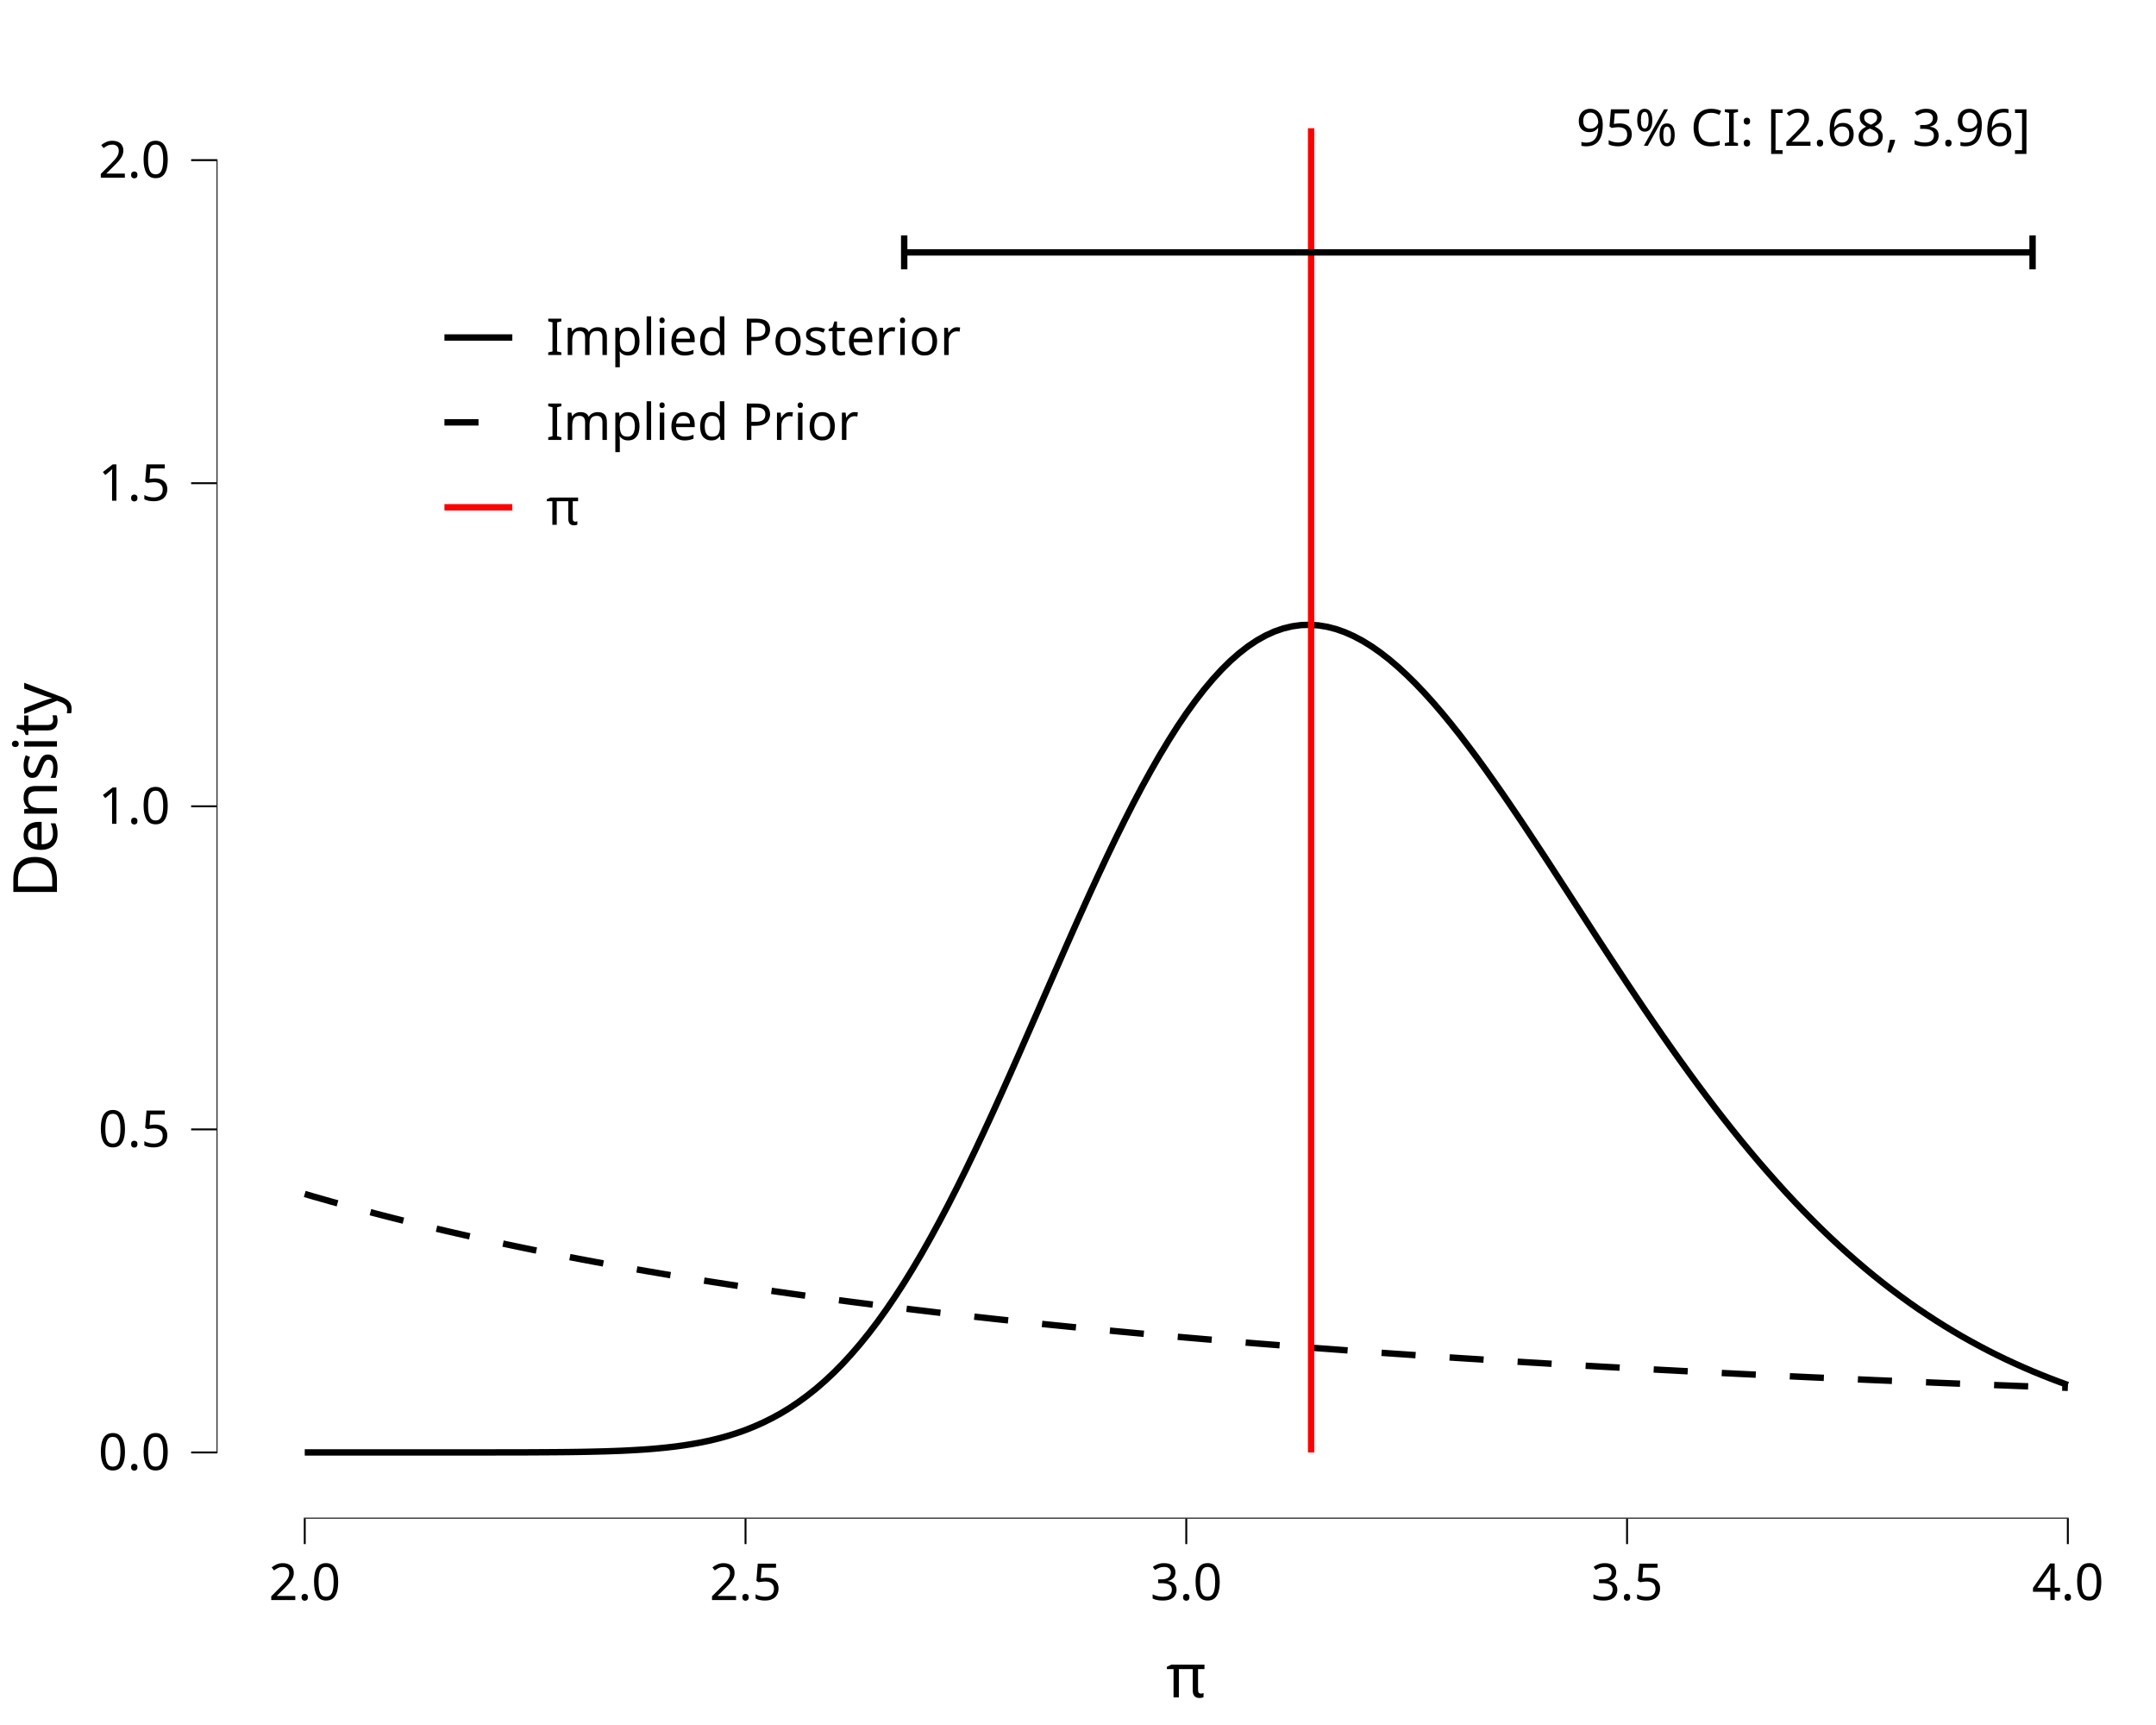
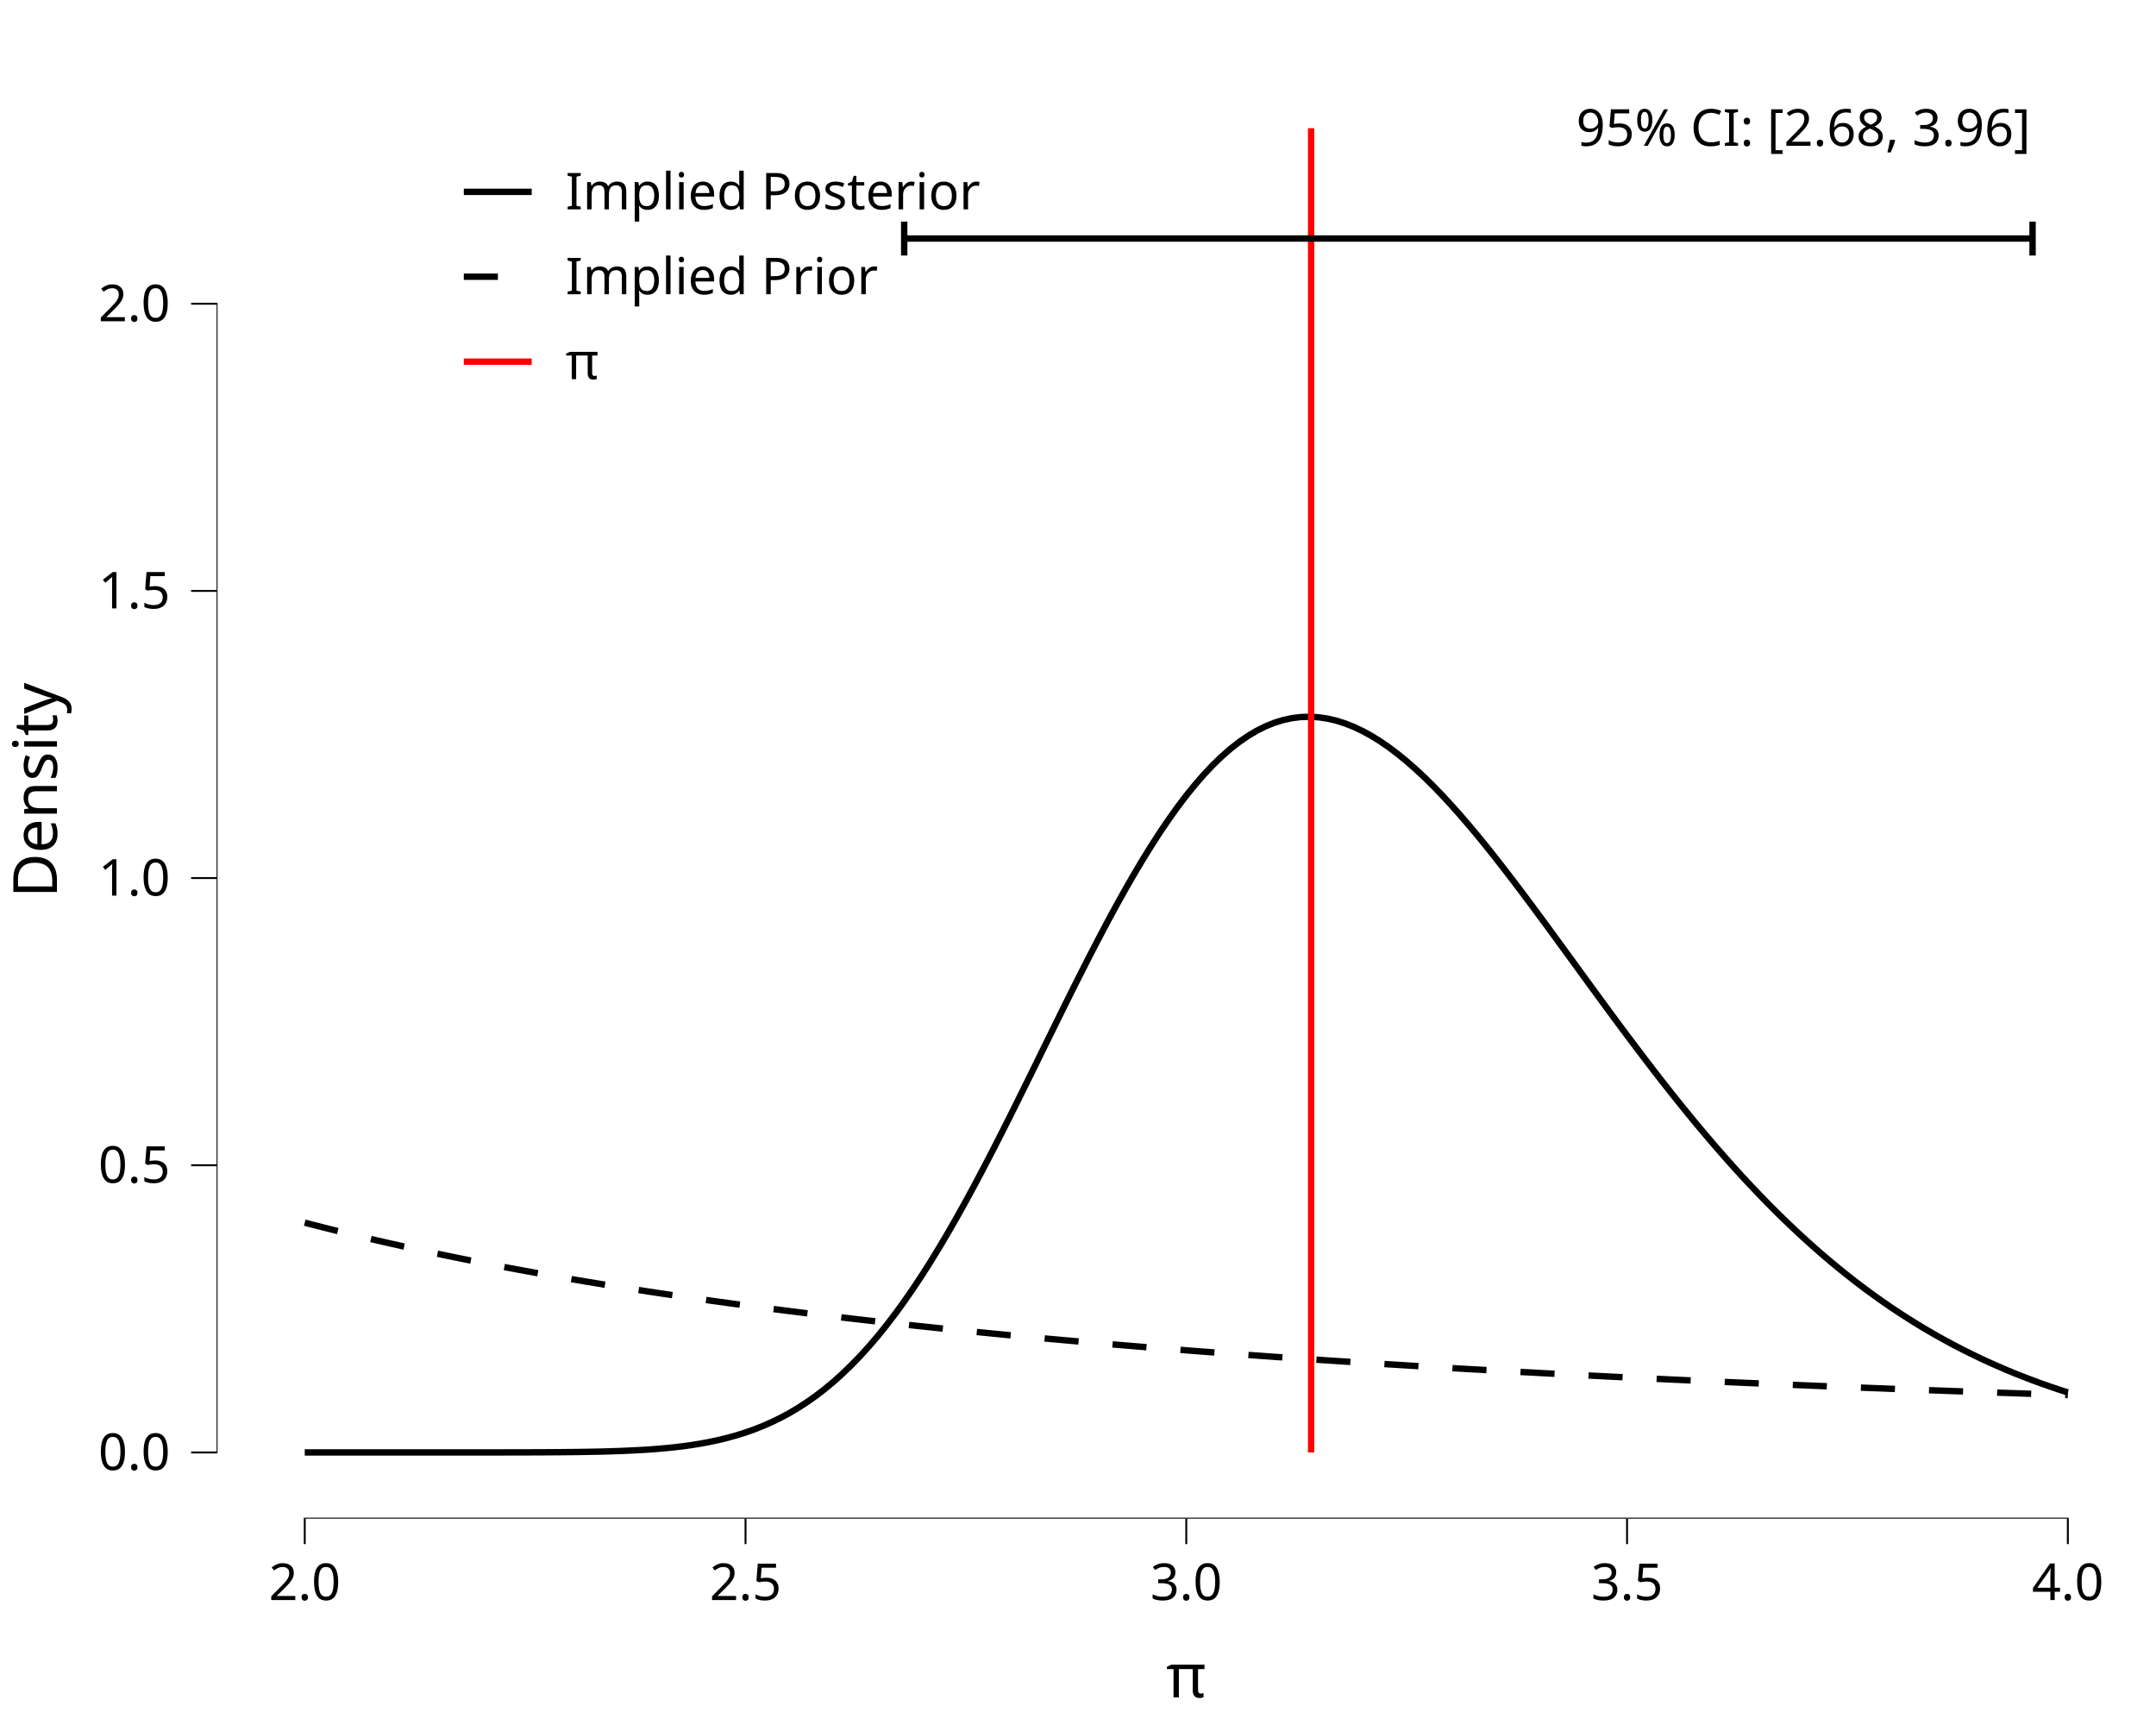
<svg xmlns="http://www.w3.org/2000/svg" class="svglite" data-engine-version="2.0" width="720.00pt" height="576.00pt" viewBox="0 0 720.00 576.00">
  <defs>
    <style type="text/css">
    .svglite line, .svglite polyline, .svglite polygon, .svglite path, .svglite rect, .svglite circle {
      fill: none;
      stroke: #000000;
      stroke-linecap: round;
      stroke-linejoin: round;
      stroke-miterlimit: 10.00;
    }
  </style>
  </defs>
  <rect width="100%" height="100%" style="stroke: none; fill: #FFFFFF;" />
  <defs>
    <clipPath id="cpMC4wMHw3MjAuMDB8MC4wMHw1NzYuMDA=">
      <rect x="0.00" y="0.00" width="720.00" height="576.00" />
    </clipPath>
  </defs>
  <g clip-path="url(#cpMC4wMHw3MjAuMDB8MC4wMHw1NzYuMDA=)">
    <rect x="0.00" y="0.00" width="720.00" height="576.00" style="stroke-width: 10.67; stroke: none;" />
  </g>
  <defs>
    <clipPath id="cpNzIuMzN8NzIwLjAwfDIwLjcxfDUwNy4wOQ==">
      <rect x="72.33" y="20.71" width="647.67" height="486.39" />
    </clipPath>
  </defs>
  <g clip-path="url(#cpNzIuMzN8NzIwLjAwfDIwLjcxfDUwNy4wOQ==)">
    <rect x="72.33" y="20.71" width="647.67" height="486.39" style="stroke-width: 10.67; stroke: none;" />
-     <polyline points="101.77,484.99 104.71,484.99 107.66,484.99 110.60,484.99 113.54,484.99 116.49,484.99 119.43,484.99 122.38,484.99 125.32,484.99 128.26,484.99 131.21,484.99 134.15,484.99 137.10,484.99 140.04,484.99 142.98,484.99 145.93,484.98 148.87,484.98 151.82,484.98 154.76,484.98 157.70,484.98 160.65,484.98 163.59,484.98 166.54,484.97 169.48,484.97 172.42,484.96 175.37,484.96 178.31,484.94 181.26,484.93 184.20,484.91 187.14,484.89 190.09,484.86 193.03,484.82 195.98,484.77 198.92,484.70 201.86,484.63 204.81,484.53 207.75,484.42 210.70,484.27 213.64,484.10 216.58,483.90 219.53,483.65 222.47,483.36 225.42,483.02 228.36,482.62 231.30,482.15 234.25,481.61 237.19,480.99 240.14,480.27 243.08,479.46 246.02,478.54 248.97,477.50 251.91,476.32 254.85,475.01 257.80,473.55 260.74,471.94 263.69,470.15 266.63,468.18 269.57,466.03 272.52,463.69 275.46,461.14 278.41,458.38 281.35,455.41 284.29,452.21 287.24,448.79 290.18,445.15 293.13,441.27 296.07,437.16 299.01,432.83 301.96,428.27 304.90,423.49 307.85,418.49 310.79,413.28 313.73,407.87 316.68,402.27 319.62,396.49 322.57,390.53 325.51,384.42 328.45,378.18 331.40,371.80 334.34,365.32 337.29,358.74 340.23,352.10 343.17,345.40 346.12,338.67 349.06,331.92 352.01,325.18 354.95,318.47 357.89,311.81 360.84,305.21 363.78,298.71 366.73,292.31 369.67,286.04 372.61,279.92 375.56,273.96 378.50,268.18 381.44,262.60 384.39,257.24 387.33,252.11 390.28,247.22 393.22,242.58 396.16,238.22 399.11,234.13 402.05,230.32 405.00,226.81 407.94,223.60 410.88,220.70 413.83,218.11 416.77,215.83 419.72,213.86 422.66,212.21 425.60,210.87 428.55,209.85 431.49,209.14 434.44,208.73 437.38,208.63 440.32,208.82 443.27,209.31 446.21,210.07 449.16,211.12 452.10,212.43 455.04,213.99 457.99,215.81 460.93,217.86 463.88,220.15 466.82,222.65 469.76,225.36 472.71,228.26 475.65,231.35 478.60,234.61 481.54,238.03 484.48,241.61 487.43,245.32 490.37,249.16 493.32,253.11 496.26,257.17 499.20,261.33 502.15,265.56 505.09,269.87 508.04,274.24 510.98,278.67 513.92,283.13 516.87,287.63 519.81,292.16 522.75,296.70 525.70,301.25 528.64,305.80 531.59,310.35 534.53,314.88 537.47,319.38 540.42,323.86 543.36,328.31 546.31,332.72 549.25,337.09 552.19,341.40 555.14,345.67 558.08,349.87 561.03,354.02 563.97,358.10 566.91,362.12 569.86,366.06 572.80,369.93 575.75,373.73 578.69,377.45 581.63,381.09 584.58,384.66 587.52,388.14 590.47,391.54 593.41,394.86 596.35,398.10 599.30,401.26 602.24,404.33 605.19,407.32 608.13,410.23 611.07,413.05 614.02,415.80 616.96,418.46 619.91,421.04 622.85,423.55 625.79,425.98 628.74,428.33 631.68,430.60 634.63,432.80 637.57,434.93 640.51,436.99 643.46,438.97 646.40,440.89 649.35,442.74 652.29,444.53 655.23,446.25 658.18,447.90 661.12,449.50 664.06,451.04 667.01,452.52 669.95,453.94 672.90,455.31 675.84,456.62 678.78,457.89 681.73,459.10 684.67,460.27 687.62,461.39 690.56,462.46 " style="stroke-width: 2.13; stroke-linecap: butt;" />
-     <polyline points="101.77,398.68 104.71,399.54 107.66,400.38 110.60,401.22 113.54,402.03 116.49,402.84 119.43,403.64 122.38,404.42 125.32,405.19 128.26,405.96 131.21,406.71 134.15,407.45 137.10,408.18 140.04,408.90 142.98,409.61 145.93,410.31 148.87,411.00 151.82,411.68 154.76,412.35 157.70,413.01 160.65,413.66 163.59,414.31 166.54,414.94 169.48,415.57 172.42,416.19 175.37,416.80 178.31,417.40 181.26,417.99 184.20,418.58 187.14,419.16 190.09,419.73 193.03,420.29 195.98,420.85 198.92,421.40 201.86,421.94 204.81,422.48 207.75,423.00 210.70,423.53 213.64,424.04 216.58,424.55 219.53,425.05 222.47,425.55 225.42,426.04 228.36,426.52 231.30,427.00 234.25,427.47 237.19,427.94 240.14,428.40 243.08,428.86 246.02,429.31 248.97,429.75 251.91,430.19 254.85,430.63 257.80,431.05 260.74,431.48 263.69,431.90 266.63,432.31 269.57,432.72 272.52,433.12 275.46,433.52 278.41,433.92 281.35,434.31 284.29,434.70 287.24,435.08 290.18,435.45 293.13,435.83 296.07,436.20 299.01,436.56 301.96,436.92 304.90,437.28 307.85,437.63 310.79,437.98 313.73,438.33 316.68,438.67 319.62,439.00 322.57,439.34 325.51,439.67 328.45,439.99 331.40,440.32 334.34,440.64 337.29,440.95 340.23,441.27 343.17,441.58 346.12,441.88 349.06,442.19 352.01,442.49 354.95,442.78 357.89,443.08 360.84,443.37 363.78,443.65 366.73,443.94 369.67,444.22 372.61,444.50 375.56,444.77 378.50,445.05 381.44,445.32 384.39,445.59 387.33,445.85 390.28,446.11 393.22,446.37 396.16,446.63 399.11,446.88 402.05,447.14 405.00,447.38 407.94,447.63 410.88,447.88 413.83,448.12 416.77,448.36 419.72,448.60 422.66,448.83 425.60,449.06 428.55,449.29 431.49,449.52 434.44,449.75 437.38,449.97 440.32,450.20 443.27,450.41 446.21,450.63 449.16,450.85 452.10,451.06 455.04,451.27 457.99,451.48 460.93,451.69 463.88,451.90 466.82,452.10 469.76,452.30 472.71,452.50 475.65,452.70 478.60,452.90 481.54,453.09 484.48,453.29 487.43,453.48 490.37,453.67 493.32,453.85 496.26,454.04 499.20,454.23 502.15,454.41 505.09,454.59 508.04,454.77 510.98,454.95 513.92,455.12 516.87,455.30 519.81,455.47 522.75,455.64 525.70,455.81 528.64,455.98 531.59,456.15 534.53,456.32 537.47,456.48 540.42,456.64 543.36,456.81 546.31,456.97 549.25,457.12 552.19,457.28 555.14,457.44 558.08,457.59 561.03,457.75 563.97,457.90 566.91,458.05 569.86,458.20 572.80,458.35 575.75,458.50 578.69,458.64 581.63,458.79 584.58,458.93 587.52,459.07 590.47,459.22 593.41,459.36 596.35,459.49 599.30,459.63 602.24,459.77 605.19,459.91 608.13,460.04 611.07,460.17 614.02,460.31 616.96,460.44 619.91,460.57 622.85,460.70 625.79,460.83 628.74,460.95 631.68,461.08 634.63,461.20 637.57,461.33 640.51,461.45 643.46,461.57 646.40,461.70 649.35,461.82 652.29,461.94 655.23,462.05 658.18,462.17 661.12,462.29 664.06,462.41 667.01,462.52 669.95,462.63 672.90,462.75 675.84,462.86 678.78,462.97 681.73,463.08 684.67,463.19 687.62,463.30 690.56,463.41 " style="stroke-width: 2.13; stroke-dasharray: 11.38,11.38; stroke-linecap: butt;" />
+     <polyline points="101.77,484.99 104.71,484.99 107.66,484.99 110.60,484.99 113.54,484.99 116.49,484.99 119.43,484.99 122.38,484.99 125.32,484.99 128.26,484.99 131.21,484.99 134.15,484.99 137.10,484.99 140.04,484.99 142.98,484.99 145.93,484.98 148.87,484.98 151.82,484.98 154.76,484.98 157.70,484.98 160.65,484.98 163.59,484.98 166.54,484.98 169.48,484.97 172.42,484.97 175.37,484.96 178.31,484.95 181.26,484.94 184.20,484.92 187.14,484.90 190.09,484.87 193.03,484.84 195.98,484.79 198.92,484.74 201.86,484.67 204.81,484.58 207.75,484.48 210.70,484.35 213.64,484.20 216.58,484.02 219.53,483.80 222.47,483.54 225.42,483.24 228.36,482.88 231.30,482.47 234.25,481.99 237.19,481.43 240.14,480.80 243.08,480.07 246.02,479.25 248.97,478.33 251.91,477.29 254.85,476.12 257.80,474.82 260.74,473.39 263.69,471.80 266.63,470.05 269.57,468.14 272.52,466.05 275.46,463.79 278.41,461.34 281.35,458.69 284.29,455.85 287.24,452.81 290.18,449.57 293.13,446.13 296.07,442.48 299.01,438.63 301.96,434.57 304.90,430.32 307.85,425.88 310.79,421.25 313.73,416.44 316.68,411.46 319.62,406.32 322.57,401.03 325.51,395.60 328.45,390.04 331.40,384.38 334.34,378.61 337.29,372.77 340.23,366.86 343.17,360.91 346.12,354.93 349.06,348.93 352.01,342.94 354.95,336.97 357.89,331.05 360.84,325.19 363.78,319.40 366.73,313.72 369.67,308.14 372.61,302.70 375.56,297.40 378.50,292.27 381.44,287.31 384.39,282.55 387.33,277.98 390.28,273.64 393.22,269.52 396.16,265.64 399.11,262.00 402.05,258.62 405.00,255.50 407.94,252.65 410.88,250.07 413.83,247.76 416.77,245.73 419.72,243.99 422.66,242.52 425.60,241.33 428.55,240.42 431.49,239.79 434.44,239.43 437.38,239.34 440.32,239.51 443.27,239.94 446.21,240.62 449.16,241.55 452.10,242.71 455.04,244.10 457.99,245.72 460.93,247.54 463.88,249.57 466.82,251.80 469.76,254.21 472.71,256.79 475.65,259.53 478.60,262.43 481.54,265.47 484.48,268.65 487.43,271.95 490.37,275.36 493.32,278.88 496.26,282.48 499.20,286.18 502.15,289.94 505.09,293.77 508.04,297.66 510.98,301.59 513.92,305.56 516.87,309.56 519.81,313.59 522.75,317.62 525.70,321.67 528.64,325.71 531.59,329.75 534.53,333.78 537.47,337.78 540.42,341.77 543.36,345.72 546.31,349.64 549.25,353.52 552.19,357.36 555.14,361.15 558.08,364.89 561.03,368.57 563.97,372.20 566.91,375.77 569.86,379.27 572.80,382.72 575.75,386.09 578.69,389.40 581.63,392.64 584.58,395.80 587.52,398.90 590.47,401.93 593.41,404.88 596.35,407.75 599.30,410.56 602.24,413.29 605.19,415.95 608.13,418.53 611.07,421.04 614.02,423.48 616.96,425.85 619.91,428.15 622.85,430.38 625.79,432.53 628.74,434.62 631.68,436.65 634.63,438.60 637.57,440.49 640.51,442.32 643.46,444.09 646.40,445.79 649.35,447.43 652.29,449.02 655.23,450.55 658.18,452.02 661.12,453.44 664.06,454.81 667.01,456.12 669.95,457.39 672.90,458.61 675.84,459.77 678.78,460.90 681.73,461.98 684.67,463.01 687.62,464.01 690.56,464.96 " style="stroke-width: 2.13; stroke-linecap: butt;" />
+     <polyline points="101.77,408.27 104.71,409.03 107.66,409.78 110.60,410.52 113.54,411.25 116.49,411.97 119.43,412.68 122.38,413.37 125.32,414.06 128.26,414.74 131.21,415.40 134.15,416.06 137.10,416.71 140.04,417.35 142.98,417.98 145.93,418.60 148.87,419.22 151.82,419.82 154.76,420.42 157.70,421.01 160.65,421.59 163.59,422.16 166.54,422.72 169.48,423.28 172.42,423.83 175.37,424.37 178.31,424.91 181.26,425.44 184.20,425.96 187.14,426.47 190.09,426.98 193.03,427.48 195.98,427.98 198.92,428.46 201.86,428.95 204.81,429.42 207.75,429.89 210.70,430.36 213.64,430.81 216.58,431.27 219.53,431.71 222.47,432.15 225.42,432.59 228.36,433.02 231.30,433.44 234.25,433.86 237.19,434.28 240.14,434.69 243.08,435.09 246.02,435.49 248.97,435.89 251.91,436.28 254.85,436.67 257.80,437.05 260.74,437.42 263.69,437.80 266.63,438.16 269.57,438.53 272.52,438.89 275.46,439.24 278.41,439.59 281.35,439.94 284.29,440.28 287.24,440.62 290.18,440.96 293.13,441.29 296.07,441.62 299.01,441.94 301.96,442.26 304.90,442.58 307.85,442.89 310.79,443.20 313.73,443.51 316.68,443.81 319.62,444.11 322.57,444.41 325.51,444.70 328.45,444.99 331.40,445.28 334.34,445.57 337.29,445.85 340.23,446.12 343.17,446.40 346.12,446.67 349.06,446.94 352.01,447.21 354.95,447.47 357.89,447.73 360.84,447.99 363.78,448.25 366.73,448.50 369.67,448.75 372.61,449.00 375.56,449.24 378.50,449.49 381.44,449.73 384.39,449.96 387.33,450.20 390.28,450.43 393.22,450.66 396.16,450.89 399.11,451.12 402.05,451.34 405.00,451.56 407.94,451.78 410.88,452.00 413.83,452.21 416.77,452.43 419.72,452.64 422.66,452.85 425.60,453.06 428.55,453.26 431.49,453.46 434.44,453.66 437.38,453.86 440.32,454.06 443.27,454.26 446.21,454.45 449.16,454.64 452.10,454.83 455.04,455.02 457.99,455.21 460.93,455.39 463.88,455.57 466.82,455.75 469.76,455.93 472.71,456.11 475.65,456.29 478.60,456.46 481.54,456.64 484.48,456.81 487.43,456.98 490.37,457.15 493.32,457.31 496.26,457.48 499.20,457.64 502.15,457.81 505.09,457.97 508.04,458.13 510.98,458.28 513.92,458.44 516.87,458.60 519.81,458.75 522.75,458.90 525.70,459.05 528.64,459.21 531.59,459.35 534.53,459.50 537.47,459.65 540.42,459.79 543.36,459.94 546.31,460.08 549.25,460.22 552.19,460.36 555.14,460.50 558.08,460.64 561.03,460.77 563.97,460.91 566.91,461.04 569.86,461.18 572.80,461.31 575.75,461.44 578.69,461.57 581.63,461.70 584.58,461.83 587.52,461.95 590.47,462.08 593.41,462.20 596.35,462.33 599.30,462.45 602.24,462.57 605.19,462.69 608.13,462.81 611.07,462.93 614.02,463.05 616.96,463.16 619.91,463.28 622.85,463.40 625.79,463.51 628.74,463.62 631.68,463.74 634.63,463.85 637.57,463.96 640.51,464.07 643.46,464.18 646.40,464.28 649.35,464.39 652.29,464.50 655.23,464.60 658.18,464.71 661.12,464.81 664.06,464.91 667.01,465.02 669.95,465.12 672.90,465.22 675.84,465.32 678.78,465.42 681.73,465.52 684.67,465.61 687.62,465.71 690.56,465.81 " style="stroke-width: 2.13; stroke-dasharray: 11.38,11.38; stroke-linecap: butt;" />
    <polyline points="437.85,484.99 437.85,480.52 437.85,476.05 437.85,471.59 437.85,467.12 437.85,462.65 437.85,458.19 437.85,453.72 437.85,449.25 437.85,444.79 437.85,440.32 437.85,435.86 437.85,431.39 437.85,426.92 437.85,422.46 437.85,417.99 437.85,413.52 437.85,409.06 437.85,404.59 437.85,400.12 437.85,395.66 437.85,391.19 437.85,386.73 437.85,382.26 437.85,377.79 437.85,373.33 437.85,368.86 437.85,364.39 437.85,359.93 437.85,355.46 437.85,350.99 437.85,346.53 437.85,342.06 437.85,337.60 437.85,333.13 437.85,328.66 437.85,324.20 437.85,319.73 437.85,315.26 437.85,310.80 437.85,306.33 437.85,301.87 437.85,297.40 437.85,292.93 437.85,288.47 437.85,284.00 437.85,279.53 437.85,275.07 437.85,270.60 437.85,266.13 437.85,261.67 437.85,257.20 437.85,252.74 437.85,248.27 437.85,243.80 437.85,239.34 437.85,234.87 437.85,230.40 437.85,225.94 437.85,221.47 437.85,217.00 437.85,212.54 437.85,208.07 437.85,203.61 437.85,199.14 437.85,194.67 437.85,190.21 437.85,185.74 437.85,181.27 437.85,176.81 437.85,172.34 437.85,167.87 437.85,163.41 437.85,158.94 437.85,154.48 437.85,150.01 437.85,145.54 437.85,141.08 437.85,136.61 437.85,132.14 437.85,127.68 437.85,123.21 437.85,118.74 437.85,114.28 437.85,109.81 437.85,105.35 437.85,100.88 437.85,96.41 437.85,91.95 437.85,87.48 437.85,83.01 437.85,78.55 437.85,74.08 437.85,69.61 437.85,65.15 437.85,60.68 437.85,56.22 437.85,51.75 437.85,47.28 437.85,42.82 " style="stroke-width: 2.13; stroke: #FF0000; stroke-linecap: butt;" />
    <line x1="101.45" y1="507.09" x2="690.88" y2="507.09" style="stroke-width: 0.64; stroke-linecap: butt;" />
-     <line x1="72.33" y1="485.30" x2="72.33" y2="53.16" style="stroke-width: 0.64; stroke-linecap: butt;" />
+     <line x1="72.33" y1="485.30" x2="72.33" y2="101.10" style="stroke-width: 0.64; stroke-linecap: butt;" />
    <text x="602.24" y="48.69" text-anchor="middle" style="font-size: 17.07px; font-family: sans;" textLength="150.90px" lengthAdjust="spacingAndGlyphs">95% CI: [2.68, 3.96]</text>
-     <line x1="301.96" y1="84.27" x2="678.78" y2="84.27" style="stroke-width: 2.13; stroke-linecap: butt;" />
-     <polyline points="301.96,78.60 301.96,84.27 301.96,89.94 " style="stroke-width: 2.13; stroke-linecap: butt;" />
-     <polyline points="678.78,89.94 678.78,84.27 678.78,78.60 " style="stroke-width: 2.13; stroke-linecap: butt;" />
+     <line x1="301.96" y1="79.66" x2="678.78" y2="79.66" style="stroke-width: 2.13; stroke-linecap: butt;" />
+     <polyline points="301.96,73.99 301.96,79.66 301.96,85.33 " style="stroke-width: 2.13; stroke-linecap: butt;" />
+     <polyline points="678.78,85.33 678.78,79.66 678.78,73.99 " style="stroke-width: 2.13; stroke-linecap: butt;" />
    <rect x="72.33" y="20.71" width="647.67" height="486.39" style="stroke-width: 0.00; stroke: none;" />
  </g>
  <g clip-path="url(#cpMC4wMHw3MjAuMDB8MC4wMHw1NzYuMDA=)">
    <polyline points="72.33,507.09 72.33,20.71 " style="stroke-width: 0.00; stroke: none; stroke-linecap: butt;" />
    <text x="56.85" y="490.84" text-anchor="end" style="font-size: 17.00px; font-family: sans;" textLength="23.63px" lengthAdjust="spacingAndGlyphs">0.0</text>
-     <text x="56.85" y="382.96" text-anchor="end" style="font-size: 17.00px; font-family: sans;" textLength="23.63px" lengthAdjust="spacingAndGlyphs">0.5</text>
-     <text x="56.85" y="275.08" text-anchor="end" style="font-size: 17.00px; font-family: sans;" textLength="23.63px" lengthAdjust="spacingAndGlyphs">1.0</text>
-     <text x="56.85" y="167.20" text-anchor="end" style="font-size: 17.00px; font-family: sans;" textLength="23.63px" lengthAdjust="spacingAndGlyphs">1.5</text>
-     <text x="56.85" y="59.32" text-anchor="end" style="font-size: 17.00px; font-family: sans;" textLength="23.63px" lengthAdjust="spacingAndGlyphs">2.0</text>
+     <text x="56.85" y="394.94" text-anchor="end" style="font-size: 17.00px; font-family: sans;" textLength="23.63px" lengthAdjust="spacingAndGlyphs">0.5</text>
+     <text x="56.85" y="299.05" text-anchor="end" style="font-size: 17.00px; font-family: sans;" textLength="23.63px" lengthAdjust="spacingAndGlyphs">1.0</text>
+     <text x="56.85" y="203.16" text-anchor="end" style="font-size: 17.00px; font-family: sans;" textLength="23.63px" lengthAdjust="spacingAndGlyphs">1.5</text>
+     <text x="56.85" y="107.27" text-anchor="end" style="font-size: 17.00px; font-family: sans;" textLength="23.63px" lengthAdjust="spacingAndGlyphs">2.0</text>
    <polyline points="63.83,484.99 72.33,484.99 " style="stroke-width: 0.64; stroke-linecap: butt;" />
-     <polyline points="63.83,377.11 72.33,377.11 " style="stroke-width: 0.64; stroke-linecap: butt;" />
-     <polyline points="63.83,269.23 72.33,269.23 " style="stroke-width: 0.64; stroke-linecap: butt;" />
-     <polyline points="63.83,161.35 72.33,161.35 " style="stroke-width: 0.64; stroke-linecap: butt;" />
-     <polyline points="63.83,53.47 72.33,53.47 " style="stroke-width: 0.64; stroke-linecap: butt;" />
+     <polyline points="63.83,389.09 72.33,389.09 " style="stroke-width: 0.64; stroke-linecap: butt;" />
+     <polyline points="63.83,293.20 72.33,293.20 " style="stroke-width: 0.64; stroke-linecap: butt;" />
+     <polyline points="63.83,197.31 72.33,197.31 " style="stroke-width: 0.64; stroke-linecap: butt;" />
+     <polyline points="63.83,101.42 72.33,101.42 " style="stroke-width: 0.64; stroke-linecap: butt;" />
    <polyline points="72.33,507.09 720.00,507.09 " style="stroke-width: 0.00; stroke: none; stroke-linecap: butt;" />
    <polyline points="101.77,515.60 101.77,507.09 " style="stroke-width: 0.64; stroke-linecap: butt;" />
    <polyline points="248.97,515.60 248.97,507.09 " style="stroke-width: 0.64; stroke-linecap: butt;" />
    <polyline points="396.16,515.60 396.16,507.09 " style="stroke-width: 0.64; stroke-linecap: butt;" />
    <polyline points="543.36,515.60 543.36,507.09 " style="stroke-width: 0.64; stroke-linecap: butt;" />
    <polyline points="690.56,515.60 690.56,507.09 " style="stroke-width: 0.64; stroke-linecap: butt;" />
    <text x="101.77" y="534.27" text-anchor="middle" style="font-size: 17.00px; font-family: sans;" textLength="23.63px" lengthAdjust="spacingAndGlyphs">2.0</text>
    <text x="248.97" y="534.27" text-anchor="middle" style="font-size: 17.00px; font-family: sans;" textLength="23.63px" lengthAdjust="spacingAndGlyphs">2.5</text>
    <text x="396.16" y="534.27" text-anchor="middle" style="font-size: 17.00px; font-family: sans;" textLength="23.63px" lengthAdjust="spacingAndGlyphs">3.0</text>
    <text x="543.36" y="534.27" text-anchor="middle" style="font-size: 17.00px; font-family: sans;" textLength="23.63px" lengthAdjust="spacingAndGlyphs">3.5</text>
    <text x="690.56" y="534.27" text-anchor="middle" style="font-size: 17.00px; font-family: sans;" textLength="23.63px" lengthAdjust="spacingAndGlyphs">4.0</text>
    <text x="396.16" y="566.78" text-anchor="middle" style="font-size: 20.40px; font-family: sans;" textLength="14.08px" lengthAdjust="spacingAndGlyphs">π</text>
    <text transform="translate(19.02,263.90) rotate(-90)" text-anchor="middle" style="font-size: 20.40px; font-family: sans;" textLength="68.04px" lengthAdjust="spacingAndGlyphs">Density</text>
-     <rect x="140.10" y="69.35" width="175.33" height="119.70" style="stroke-width: 0.75; stroke: none;" />
-     <rect x="140.10" y="69.35" width="175.33" height="119.70" style="stroke-width: 10.67; stroke: none;" />
-     <rect x="145.58" y="98.52" width="28.35" height="28.35" style="stroke-width: 10.67; stroke: none;" />
-     <line x1="148.42" y1="112.70" x2="171.09" y2="112.70" style="stroke-width: 2.13; stroke-linecap: butt;" />
-     <rect x="145.58" y="126.87" width="28.35" height="28.35" style="stroke-width: 10.67; stroke: none;" />
-     <line x1="148.42" y1="141.04" x2="171.09" y2="141.04" style="stroke-width: 2.13; stroke-dasharray: 11.38,11.38; stroke-linecap: butt;" />
-     <rect x="145.58" y="155.22" width="28.35" height="28.35" style="stroke-width: 10.67; stroke: none;" />
-     <line x1="148.42" y1="169.39" x2="171.09" y2="169.39" style="stroke-width: 2.13; stroke: #FF0000; stroke-linecap: butt;" />
-     <text x="182.40" y="118.55" style="font-size: 17.00px; font-family: sans;" textLength="127.56px" lengthAdjust="spacingAndGlyphs">Implied Posterior</text>
-     <text x="182.40" y="146.89" style="font-size: 17.00px; font-family: sans;" textLength="95.42px" lengthAdjust="spacingAndGlyphs">Implied Prior</text>
-     <text x="182.40" y="175.24" style="font-size: 17.00px; font-family: sans;" textLength="11.73px" lengthAdjust="spacingAndGlyphs">π</text>
+     <rect x="146.58" y="20.71" width="175.33" height="119.70" style="stroke-width: 0.75; stroke: none;" />
+     <rect x="146.58" y="20.71" width="175.33" height="119.70" style="stroke-width: 10.67; stroke: none;" />
+     <rect x="152.06" y="49.88" width="28.35" height="28.35" style="stroke-width: 10.67; stroke: none;" />
+     <line x1="154.89" y1="64.06" x2="177.57" y2="64.06" style="stroke-width: 2.13; stroke-linecap: butt;" />
+     <rect x="152.06" y="78.23" width="28.35" height="28.35" style="stroke-width: 10.67; stroke: none;" />
+     <line x1="154.89" y1="92.40" x2="177.57" y2="92.40" style="stroke-width: 2.13; stroke-dasharray: 11.38,11.38; stroke-linecap: butt;" />
+     <rect x="152.06" y="106.58" width="28.35" height="28.35" style="stroke-width: 10.67; stroke: none;" />
+     <line x1="154.89" y1="120.75" x2="177.57" y2="120.75" style="stroke-width: 2.13; stroke: #FF0000; stroke-linecap: butt;" />
+     <text x="188.87" y="69.91" style="font-size: 17.00px; font-family: sans;" textLength="127.56px" lengthAdjust="spacingAndGlyphs">Implied Posterior</text>
+     <text x="188.87" y="98.25" style="font-size: 17.00px; font-family: sans;" textLength="95.42px" lengthAdjust="spacingAndGlyphs">Implied Prior</text>
+     <text x="188.87" y="126.60" style="font-size: 17.00px; font-family: sans;" textLength="11.73px" lengthAdjust="spacingAndGlyphs">π</text>
  </g>
</svg>
